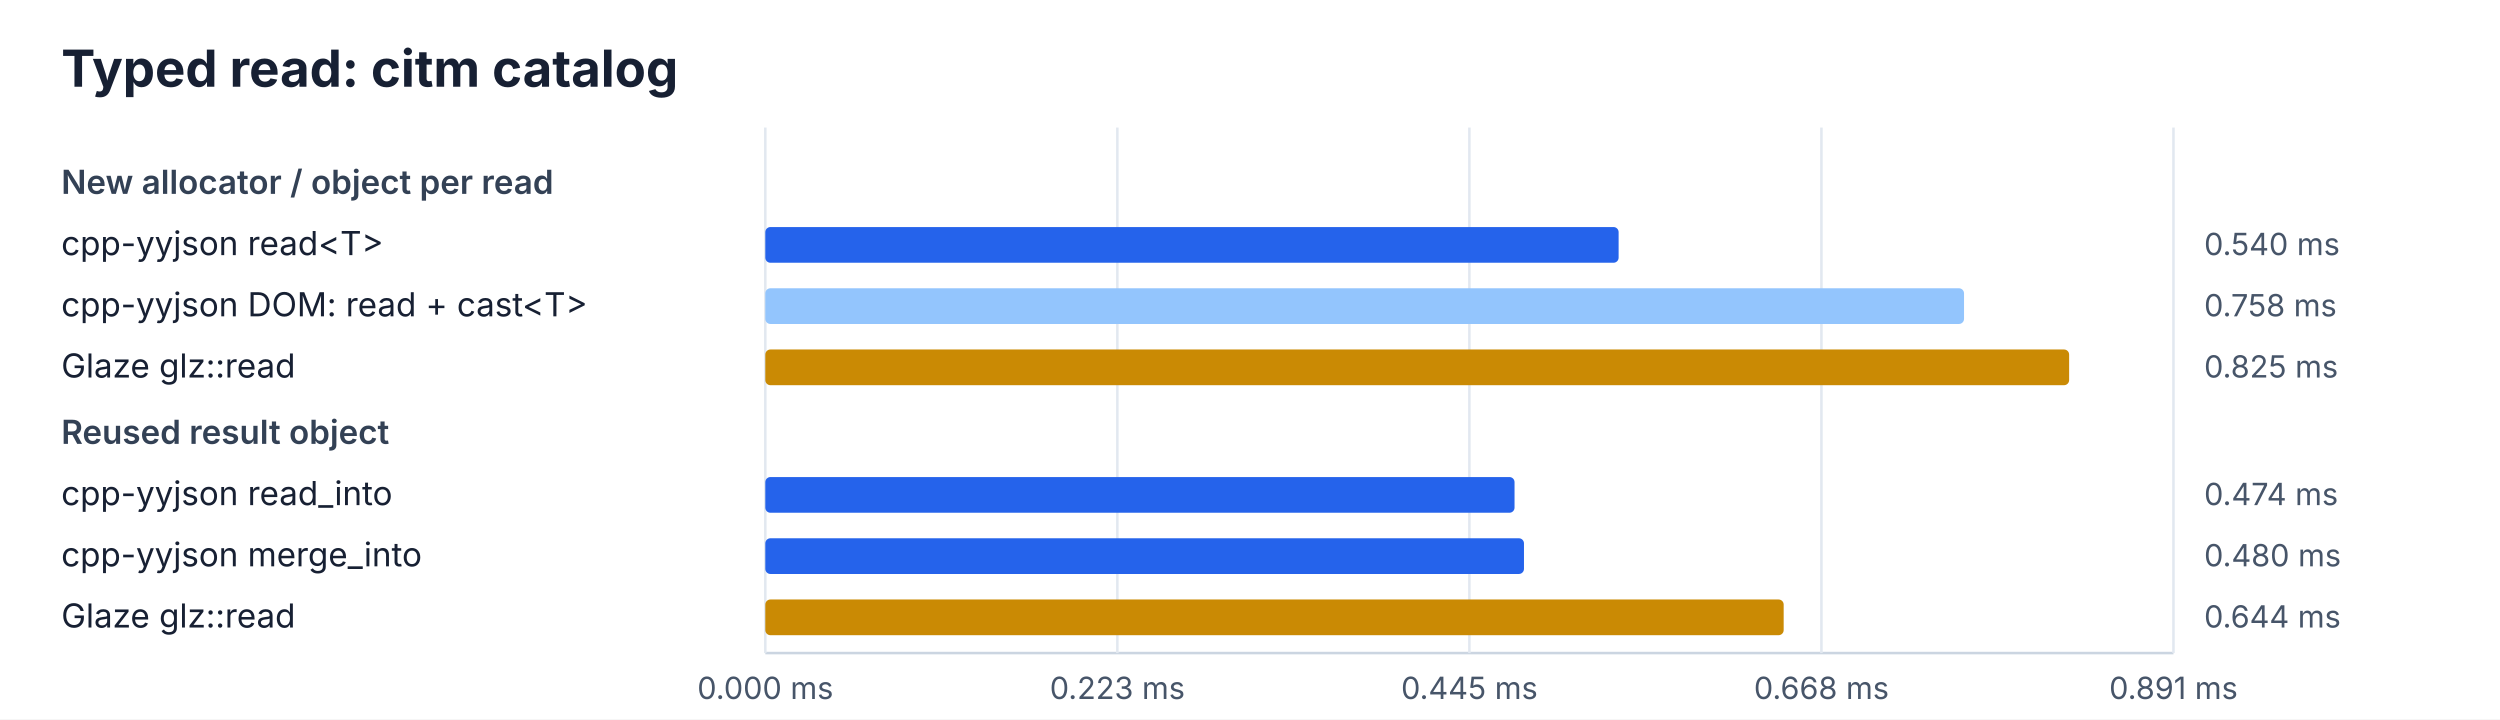
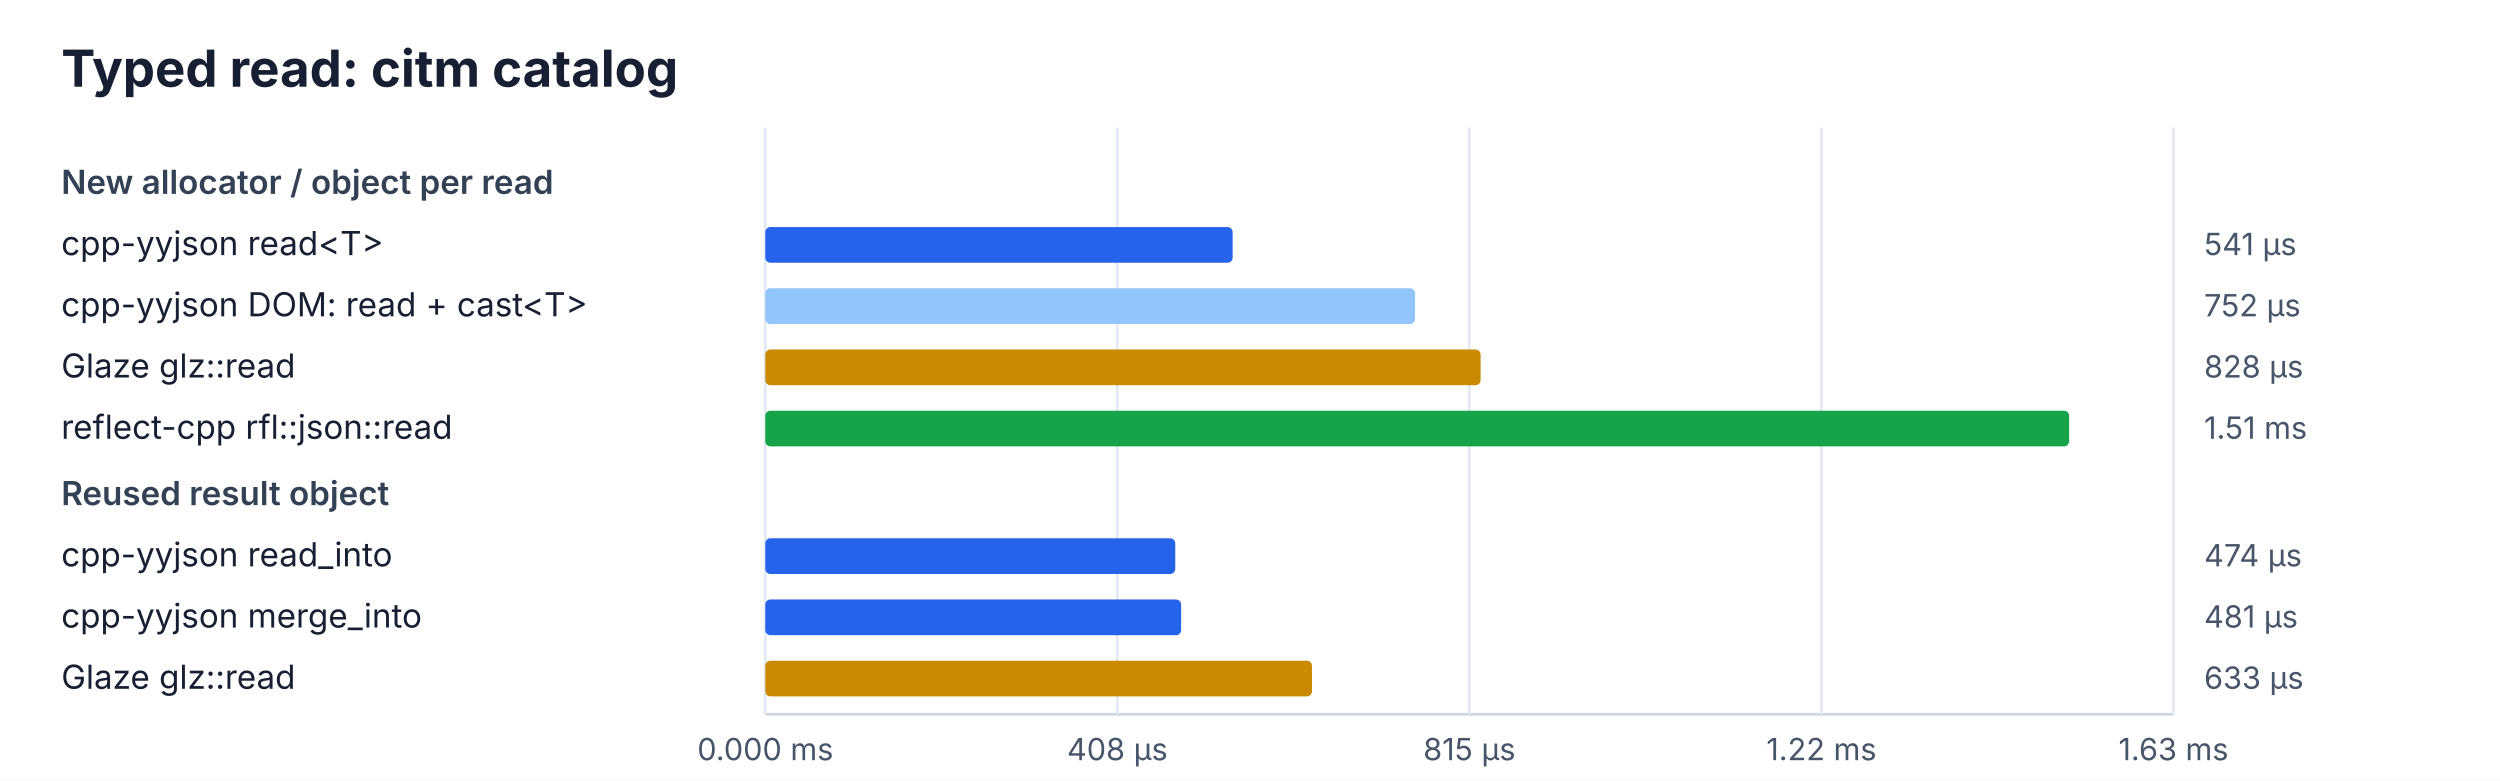
- <svg xmlns="http://www.w3.org/2000/svg" width="980" height="282" viewBox="0 0 980 282">
+ <svg xmlns="http://www.w3.org/2000/svg" width="980" height="306" viewBox="0 0 980 306">
  <rect width="100%" height="100%" fill="#ffffff" />
  <style>text{font-family:ui-sans-serif,system-ui,-apple-system,BlinkMacSystemFont,"Segoe UI",sans-serif;fill:#172033}.title{font-size:20px;font-weight:700}.heading{font-size:13px;font-weight:600;fill:#334155}.label{font-size:13px}.value{font-size:12px;fill:#475569}.axis{stroke:#cbd5e1;stroke-width:1}.grid{stroke:#e2e8f0;stroke-width:1}</style>
  <text x="24" y="34" class="title">Typed read: citm catalog</text>
-   <line x1="300" y1="256" x2="852" y2="256" class="axis" />
-   <line x1="300.0" y1="50" x2="300.0" y2="256" class="grid" />
-   <text x="300.0" y="274" class="value" text-anchor="middle">0.000 ms</text>
-   <line x1="438.0" y1="50" x2="438.0" y2="256" class="grid" />
-   <text x="438.0" y="274" class="value" text-anchor="middle">0.223 ms</text>
-   <line x1="576.0" y1="50" x2="576.0" y2="256" class="grid" />
-   <text x="576.0" y="274" class="value" text-anchor="middle">0.445 ms</text>
-   <line x1="714.0" y1="50" x2="714.0" y2="256" class="grid" />
-   <text x="714.0" y="274" class="value" text-anchor="middle">0.668 ms</text>
-   <line x1="852.0" y1="50" x2="852.0" y2="256" class="grid" />
-   <text x="852.0" y="274" class="value" text-anchor="middle">0.891 ms</text>
+   <line x1="300" y1="280" x2="852" y2="280" class="axis" />
+   <line x1="300.0" y1="50" x2="300.0" y2="280" class="grid" />
+   <text x="300.0" y="298" class="value" text-anchor="middle">0.000 ms</text>
+   <line x1="438.0" y1="50" x2="438.0" y2="280" class="grid" />
+   <text x="438.0" y="298" class="value" text-anchor="middle">408 µs</text>
+   <line x1="576.0" y1="50" x2="576.0" y2="280" class="grid" />
+   <text x="576.0" y="298" class="value" text-anchor="middle">815 µs</text>
+   <line x1="714.0" y1="50" x2="714.0" y2="280" class="grid" />
+   <text x="714.0" y="298" class="value" text-anchor="middle">1.22 ms</text>
+   <line x1="852.0" y1="50" x2="852.0" y2="280" class="grid" />
+   <text x="852.0" y="298" class="value" text-anchor="middle">1.63 ms</text>
  <text x="24" y="76" class="heading">New allocator / object per read</text>
  <text x="24" y="100" class="label">cpp-yyjson read&lt;T&gt;</text>
-   <rect x="300" y="89" width="334.5" height="14" rx="2" fill="#2563eb" />
-   <text x="864" y="100" class="value">0.540 ms</text>
+   <rect x="300" y="89" width="183.2" height="14" rx="2" fill="#2563eb" />
+   <text x="864" y="100" class="value">541 µs</text>
  <text x="24" y="124" class="label">cpp-yyjson DOM: read + cast&lt;T&gt;</text>
-   <rect x="300" y="113" width="469.9" height="14" rx="2" fill="#93c5fd" />
-   <text x="864" y="124" class="value">0.758 ms</text>
+   <rect x="300" y="113" width="254.7" height="14" rx="2" fill="#93c5fd" />
+   <text x="864" y="124" class="value">752 µs</text>
  <text x="24" y="148" class="label">Glaze glz::read</text>
-   <rect x="300" y="137" width="511.1" height="14" rx="2" fill="#ca8a04" />
-   <text x="864" y="148" class="value">0.825 ms</text>
-   <text x="24" y="174" class="heading">Reused result object</text>
-   <text x="24" y="198" class="label">cpp-yyjson read_into</text>
-   <rect x="300" y="187" width="293.7" height="14" rx="2" fill="#2563eb" />
-   <text x="864" y="198" class="value">0.474 ms</text>
-   <text x="24" y="222" class="label">cpp-yyjson merge_into</text>
-   <rect x="300" y="211" width="297.4" height="14" rx="2" fill="#2563eb" />
-   <text x="864" y="222" class="value">0.480 ms</text>
-   <text x="24" y="246" class="label">Glaze glz::read</text>
-   <rect x="300" y="235" width="399.2" height="14" rx="2" fill="#ca8a04" />
-   <text x="864" y="246" class="value">0.644 ms</text>
+   <rect x="300" y="137" width="280.4" height="14" rx="2" fill="#ca8a04" />
+   <text x="864" y="148" class="value">828 µs</text>
+   <text x="24" y="172" class="label">reflect-cpp rfl::json::read</text>
+   <rect x="300" y="161" width="511.1" height="14" rx="2" fill="#16a34a" />
+   <text x="864" y="172" class="value">1.51 ms</text>
+   <text x="24" y="198" class="heading">Reused result object</text>
+   <text x="24" y="222" class="label">cpp-yyjson read_into</text>
+   <rect x="300" y="211" width="160.7" height="14" rx="2" fill="#2563eb" />
+   <text x="864" y="222" class="value">474 µs</text>
+   <text x="24" y="246" class="label">cpp-yyjson merge_into</text>
+   <rect x="300" y="235" width="163.0" height="14" rx="2" fill="#2563eb" />
+   <text x="864" y="246" class="value">481 µs</text>
+   <text x="24" y="270" class="label">Glaze glz::read</text>
+   <rect x="300" y="259" width="214.3" height="14" rx="2" fill="#ca8a04" />
+   <text x="864" y="270" class="value">633 µs</text>
</svg>
